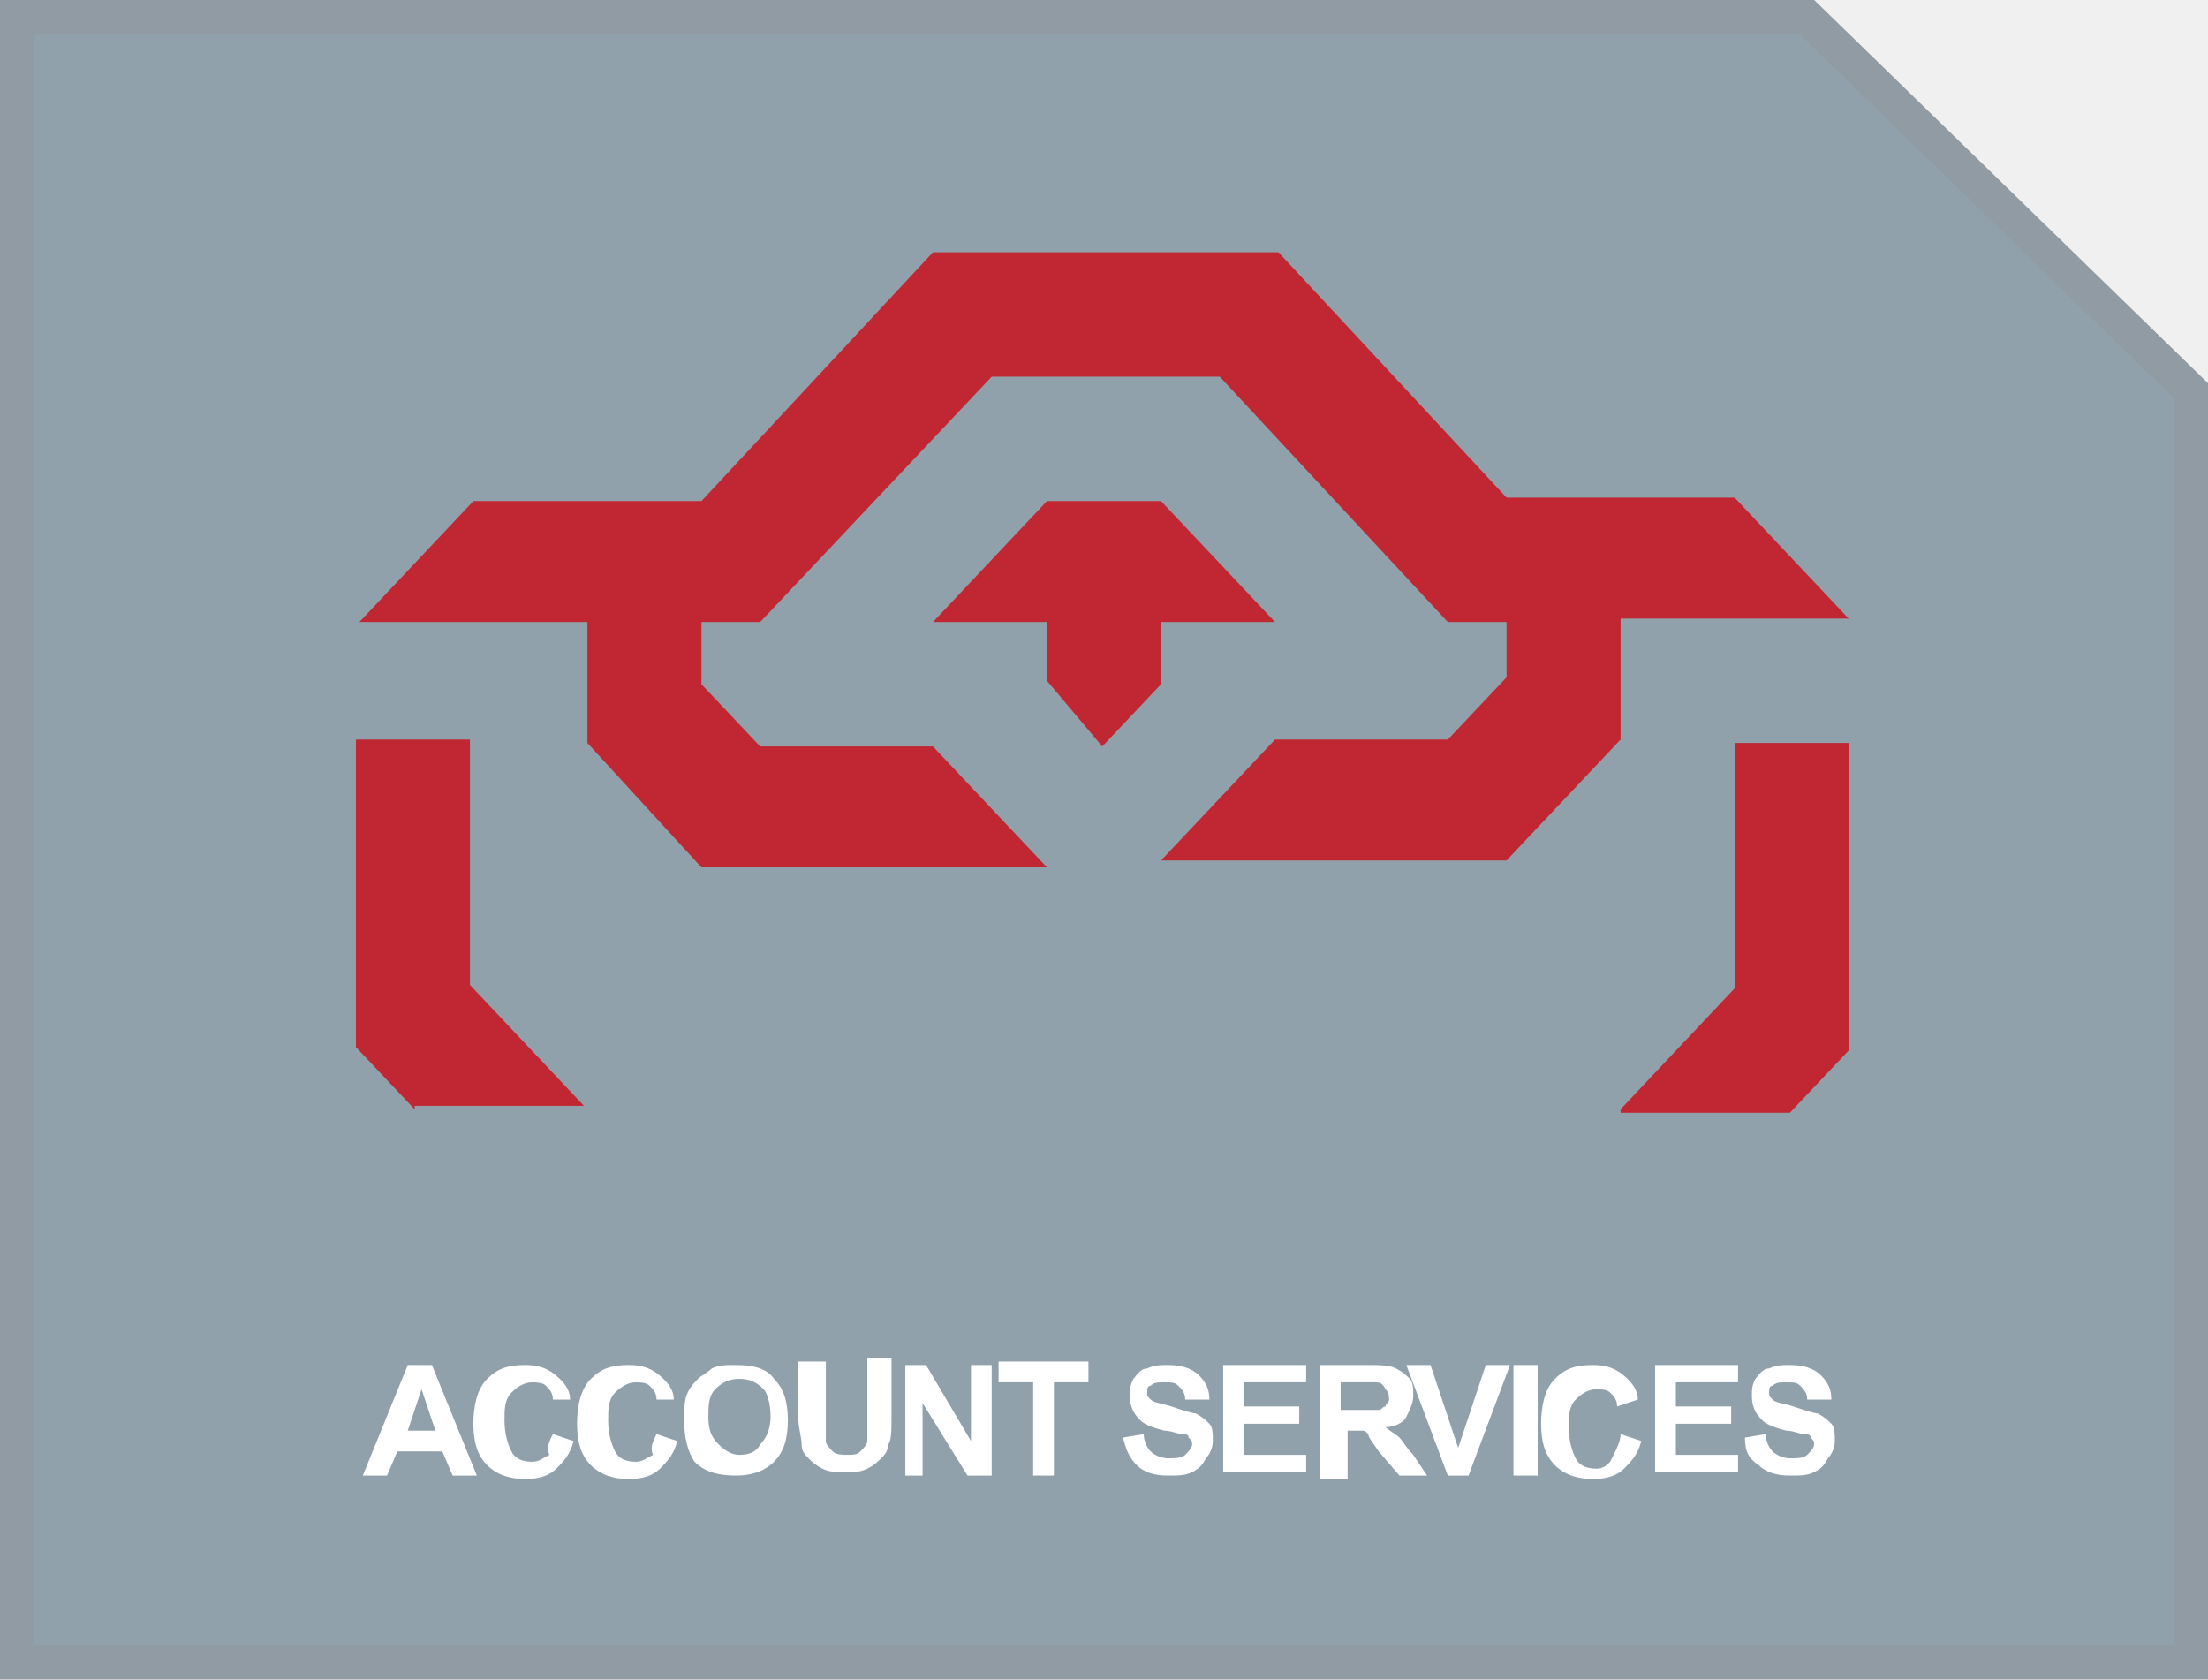
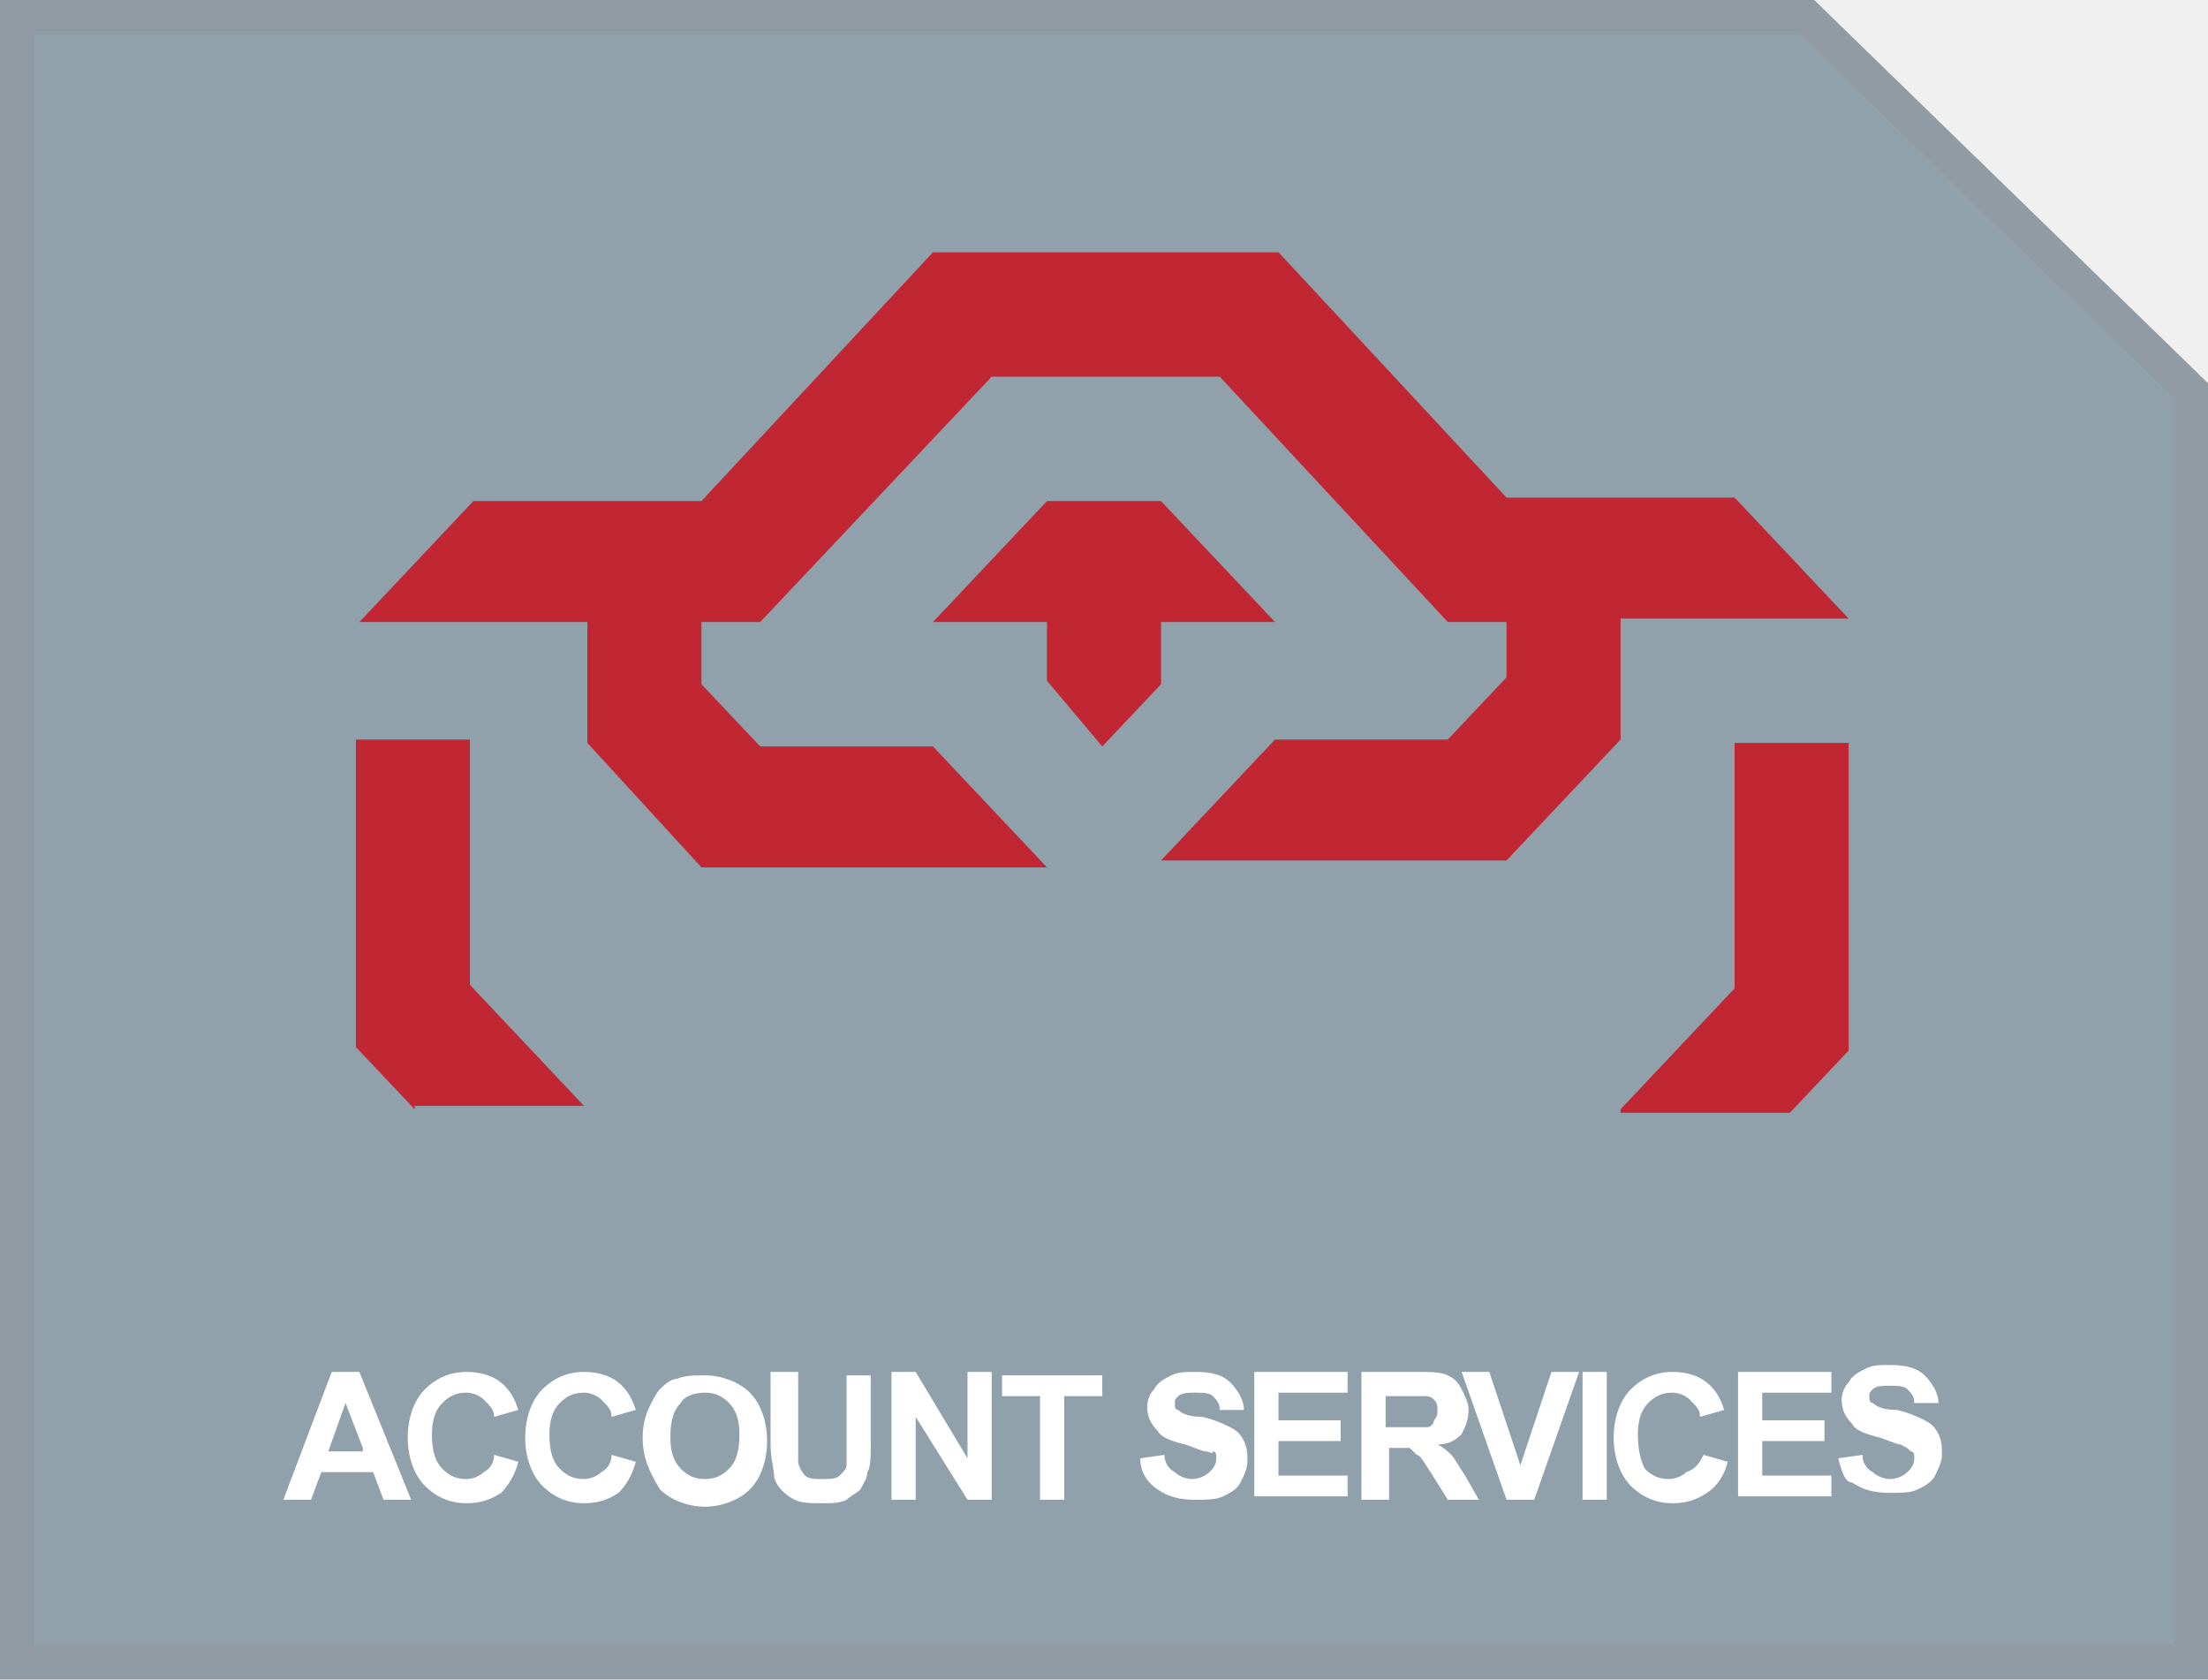
<svg xmlns="http://www.w3.org/2000/svg" version="1.1" x="0px" y="0px" viewBox="0 0 63.9 48.6" enable-background="new 0 0 63.9 48.6" xml:space="preserve">
  <pattern x="331.5" y="-54.3" width="74.3" height="71.1" patternUnits="userSpaceOnUse" id="New_Pattern_Swatch_4" viewBox="0 -71.1 74.3 71.1" overflow="visible">
    <g>
      <polygon fill="none" points="0,0 74.3,0 74.3,-71.1 0,-71.1   " />
      <polygon fill="#001B30" points="74.3,0 0,0 0,-71.1 74.3,-71.1   " />
    </g>
  </pattern>
  <g id="Bacground">
</g>
  <g id="ICONS" display="none">
</g>
  <g id="Line_work">
</g>
  <g id="Logo">
</g>
  <g id="ICONS_in_SITU">
    <g>
-       <polygon opacity="0.4" fill="#032B44" stroke="url(#New_Pattern_Swatch_4)" stroke-miterlimit="10" points="63.4,48.1 0.5,48.1     0.5,0.5 52.3,0.5 52.3,0.5 63.4,11.3   " />
      <g>
-         <path fill="#C12732" d="M20.3,25.1L17,21.5V18h-6.6l3.3-3.5h6.6L27,7.3h10l6.6,7.1h6.6l3.3,3.5h-6.6v3.5l-3.3,3.5h-10l3.3-3.5h5     l1.7-1.8V18h-1.7l-6.6-7.1h-6.6L22,18h-1.7v1.8l1.7,1.8h5l3.3,3.5H20.3z M12,32.1l-1.7-1.8v-8.9h3.3v7.1l3.3,3.5H12z M30.3,19.7     V18H27l3.3-3.5h3.3l3.3,3.5h-3.3v1.8l-1.7,1.8L30.3,19.7z M46.9,32.1l3.3-3.5v-7.1h3.3v8.9l-1.7,1.8H46.9z" />
+         <polygon opacity="0.4" fill="#032B44" stroke="url(#New_Pattern_Swatch_4)" stroke-miterlimit="10" points="63.4,48.1 0.5,48.1      0.5,0.5 52.3,0.5 52.3,0.5 63.4,11.3    " />
+         <g>
+           <path fill="#C12732" d="M20.3,25.1L17,21.5V18h-6.6l3.3-3.5h6.6L27,7.3h10l6.6,7.1h6.6l3.3,3.5h-6.6v3.5l-3.3,3.5h-10l3.3-3.5h5      l1.7-1.8V18h-1.7l-6.6-7.1h-6.6L22,18h-1.7v1.8l1.7,1.8h5l3.3,3.5H20.3z M12,32.1l-1.7-1.8v-8.9h3.3v7.1l3.3,3.5H12z M30.3,19.7      V18H27l3.3-3.5h3.3l3.3,3.5h-3.3v1.8l-1.7,1.8L30.3,19.7z M46.9,32.1l3.3-3.5v-7.1h3.3v8.9l-1.7,1.8H46.9z" />
+         </g>
      </g>
+     </g>
+     <g>
      <g>
-         <g>
-           <path fill="#FFFFFF" d="M13.8,42.7h-0.7l-0.3-0.7h-1.3l-0.3,0.7h-0.7l1.3-3.2h0.7L13.8,42.7z M12.6,41.4l-0.4-1.2l-0.4,1.2H12.6      z" />
-           <path fill="#FFFFFF" d="M16,41.5l0.6,0.2c-0.1,0.4-0.3,0.6-0.5,0.8c-0.2,0.2-0.5,0.3-0.9,0.3c-0.4,0-0.8-0.1-1.1-0.4      c-0.3-0.3-0.4-0.7-0.4-1.2c0-0.5,0.1-1,0.4-1.3c0.3-0.3,0.6-0.4,1.1-0.4c0.4,0,0.7,0.1,1,0.4c0.1,0.1,0.3,0.3,0.3,0.6L16,40.5      c0-0.2-0.1-0.3-0.2-0.4c-0.1-0.1-0.3-0.1-0.4-0.1c-0.2,0-0.4,0.1-0.6,0.3c-0.2,0.2-0.2,0.5-0.2,0.8c0,0.4,0.1,0.7,0.2,0.9      c0.1,0.2,0.3,0.3,0.6,0.3c0.2,0,0.3-0.1,0.5-0.2C15.8,41.9,15.9,41.7,16,41.5z" />
-           <path fill="#FFFFFF" d="M19,41.5l0.6,0.2c-0.1,0.4-0.3,0.6-0.5,0.8c-0.2,0.2-0.5,0.3-0.9,0.3c-0.4,0-0.8-0.1-1.1-0.4      c-0.3-0.3-0.4-0.7-0.4-1.2c0-0.5,0.1-1,0.4-1.3c0.3-0.3,0.6-0.4,1.1-0.4c0.4,0,0.7,0.1,1,0.4c0.1,0.1,0.3,0.3,0.3,0.6L19,40.5      c0-0.2-0.1-0.3-0.2-0.4c-0.1-0.1-0.3-0.1-0.4-0.1c-0.2,0-0.4,0.1-0.6,0.3c-0.2,0.2-0.2,0.5-0.2,0.8c0,0.4,0.1,0.7,0.2,0.9      c0.1,0.2,0.3,0.3,0.6,0.3c0.2,0,0.3-0.1,0.5-0.2C18.8,41.9,18.9,41.7,19,41.5z" />
-           <path fill="#FFFFFF" d="M19.8,41.1c0-0.3,0-0.6,0.1-0.8c0.1-0.2,0.2-0.3,0.3-0.4c0.1-0.1,0.3-0.2,0.4-0.3      c0.2-0.1,0.4-0.1,0.7-0.1c0.5,0,0.9,0.1,1.1,0.4c0.3,0.3,0.4,0.7,0.4,1.2c0,0.5-0.1,0.9-0.4,1.2c-0.3,0.3-0.7,0.4-1.1,0.4      c-0.5,0-0.9-0.1-1.2-0.4C19.9,42,19.8,41.6,19.8,41.1z M20.5,41c0,0.4,0.1,0.6,0.3,0.8c0.2,0.2,0.4,0.3,0.6,0.3      c0.3,0,0.5-0.1,0.6-0.3c0.2-0.2,0.3-0.5,0.3-0.8c0-0.4-0.1-0.7-0.2-0.8c-0.2-0.2-0.4-0.3-0.7-0.3s-0.5,0.1-0.7,0.3      C20.5,40.4,20.5,40.7,20.5,41z" />
-           <path fill="#FFFFFF" d="M23.2,39.4h0.7v1.8c0,0.3,0,0.5,0,0.5c0,0.1,0.1,0.2,0.2,0.3c0.1,0.1,0.3,0.1,0.4,0.1      c0.2,0,0.3,0,0.4-0.1c0.1-0.1,0.2-0.2,0.2-0.3c0-0.1,0-0.3,0-0.6v-1.8h0.7v1.7c0,0.4,0,0.7-0.1,0.8c0,0.2-0.1,0.3-0.2,0.4      c-0.1,0.1-0.2,0.2-0.4,0.3c-0.2,0.1-0.4,0.1-0.6,0.1c-0.3,0-0.5,0-0.7-0.1c-0.2-0.1-0.3-0.2-0.4-0.3c-0.1-0.1-0.2-0.2-0.2-0.4      c0-0.2-0.1-0.5-0.1-0.8V39.4z" />
-           <path fill="#FFFFFF" d="M26.2,42.7v-3.2h0.6l1.3,2.2v-2.2h0.6v3.2h-0.7l-1.3-2.1v2.1H26.2z" />
-           <path fill="#FFFFFF" d="M29.9,42.7V40h-1v-0.6h2.6V40h-1v2.7H29.9z" />
-           <path fill="#FFFFFF" d="M32.5,41.6l0.6-0.1c0,0.2,0.1,0.4,0.2,0.5c0.1,0.1,0.3,0.2,0.5,0.2c0.2,0,0.4,0,0.5-0.1      c0.1-0.1,0.2-0.2,0.2-0.3c0-0.1,0-0.1-0.1-0.2c0-0.1-0.1-0.1-0.2-0.1c-0.1,0-0.3-0.1-0.5-0.1c-0.4-0.1-0.6-0.2-0.7-0.3      c-0.2-0.2-0.3-0.4-0.3-0.7c0-0.2,0-0.3,0.1-0.5c0.1-0.1,0.2-0.3,0.4-0.3c0.2-0.1,0.4-0.1,0.6-0.1c0.4,0,0.7,0.1,0.9,0.3      c0.2,0.2,0.3,0.4,0.3,0.7l-0.7,0c0-0.2-0.1-0.3-0.2-0.4c-0.1-0.1-0.2-0.1-0.4-0.1c-0.2,0-0.3,0-0.4,0.1c-0.1,0-0.1,0.1-0.1,0.2      c0,0.1,0,0.1,0.1,0.2c0.1,0.1,0.3,0.1,0.6,0.2c0.3,0.1,0.6,0.2,0.7,0.2c0.2,0.1,0.3,0.2,0.4,0.3c0.1,0.1,0.1,0.3,0.1,0.5      c0,0.2-0.1,0.4-0.2,0.5c-0.1,0.2-0.2,0.3-0.4,0.4c-0.2,0.1-0.4,0.1-0.7,0.1c-0.4,0-0.7-0.1-0.9-0.3C32.7,42.2,32.6,42,32.5,41.6      z" />
-           <path fill="#FFFFFF" d="M35.4,42.7v-3.2h2.4V40h-1.8v0.7h1.6v0.5h-1.6v0.9h1.8v0.5H35.4z" />
-           <path fill="#FFFFFF" d="M38.2,42.7v-3.2h1.4c0.3,0,0.6,0,0.8,0.1s0.3,0.2,0.4,0.3c0.1,0.1,0.1,0.3,0.1,0.5      c0,0.2-0.1,0.4-0.2,0.6c-0.1,0.2-0.4,0.3-0.6,0.3c0.1,0.1,0.3,0.2,0.4,0.3c0.1,0.1,0.2,0.3,0.4,0.5l0.4,0.6h-0.8L39.9,42      c-0.2-0.3-0.3-0.4-0.3-0.5c-0.1-0.1-0.1-0.1-0.2-0.1c-0.1,0-0.2,0-0.3,0h-0.1v1.4H38.2z M38.8,40.8h0.5c0.3,0,0.5,0,0.6,0      c0.1,0,0.1-0.1,0.2-0.1c0-0.1,0.1-0.1,0.1-0.2c0-0.1,0-0.2-0.1-0.3C40,40,39.9,40,39.8,40c-0.1,0-0.2,0-0.5,0h-0.5V40.8z" />
-           <path fill="#FFFFFF" d="M41.9,42.7l-1.2-3.2h0.7l0.8,2.4l0.8-2.4h0.7l-1.2,3.2H41.9z" />
-           <path fill="#FFFFFF" d="M43.8,42.7v-3.2h0.7v3.2H43.8z" />
-           <path fill="#FFFFFF" d="M46.9,41.5l0.6,0.2c-0.1,0.4-0.3,0.6-0.5,0.8c-0.2,0.2-0.5,0.3-0.9,0.3c-0.4,0-0.8-0.1-1.1-0.4      c-0.3-0.3-0.4-0.7-0.4-1.2c0-0.5,0.1-1,0.4-1.3c0.3-0.3,0.6-0.4,1.1-0.4c0.4,0,0.7,0.1,1,0.4c0.1,0.1,0.3,0.3,0.3,0.6l-0.6,0.2      c0-0.2-0.1-0.3-0.2-0.4c-0.1-0.1-0.3-0.1-0.4-0.1c-0.2,0-0.4,0.1-0.6,0.3c-0.2,0.2-0.2,0.5-0.2,0.8c0,0.4,0.1,0.7,0.2,0.9      c0.1,0.2,0.3,0.3,0.6,0.3c0.2,0,0.3-0.1,0.4-0.2C46.8,41.9,46.9,41.7,46.9,41.5z" />
-           <path fill="#FFFFFF" d="M47.9,42.7v-3.2h2.4V40h-1.8v0.7h1.6v0.5h-1.6v0.9h1.8v0.5H47.9z" />
-           <path fill="#FFFFFF" d="M50.5,41.6l0.6-0.1c0,0.2,0.1,0.4,0.2,0.5c0.1,0.1,0.3,0.2,0.5,0.2c0.2,0,0.4,0,0.5-0.1      c0.1-0.1,0.2-0.2,0.2-0.3c0-0.1,0-0.1-0.1-0.2c0-0.1-0.1-0.1-0.2-0.1c-0.1,0-0.3-0.1-0.5-0.1c-0.4-0.1-0.6-0.2-0.7-0.3      c-0.2-0.2-0.3-0.4-0.3-0.7c0-0.2,0-0.3,0.1-0.5c0.1-0.1,0.2-0.3,0.4-0.3c0.2-0.1,0.4-0.1,0.6-0.1c0.4,0,0.7,0.1,0.9,0.3      c0.2,0.2,0.3,0.4,0.3,0.7l-0.7,0c0-0.2-0.1-0.3-0.2-0.4c-0.1-0.1-0.2-0.1-0.4-0.1c-0.2,0-0.3,0-0.4,0.1c-0.1,0-0.1,0.1-0.1,0.2      c0,0.1,0,0.1,0.1,0.2c0.1,0.1,0.3,0.1,0.6,0.2c0.3,0.1,0.6,0.2,0.7,0.2c0.2,0.1,0.3,0.2,0.4,0.3c0.1,0.1,0.1,0.3,0.1,0.5      c0,0.2-0.1,0.4-0.2,0.5c-0.1,0.2-0.2,0.3-0.4,0.4c-0.2,0.1-0.4,0.1-0.7,0.1c-0.4,0-0.7-0.1-0.9-0.3C50.6,42.2,50.5,42,50.5,41.6      z" />
-         </g>
+         <path fill="#FFFFFF" d="M11.9,43.4h-0.8l-0.3-0.8H9.3L9,43.4H8.2l1.4-3.7h0.8L11.9,43.4z M10.5,41.9L10,40.6l-0.5,1.4H10.5z" />
+         <path fill="#FFFFFF" d="M14.3,42.1l0.7,0.2c-0.1,0.4-0.3,0.7-0.5,0.9c-0.3,0.2-0.6,0.3-1,0.3c-0.5,0-0.9-0.2-1.2-0.5     c-0.3-0.3-0.5-0.8-0.5-1.4c0-0.6,0.2-1.1,0.5-1.4c0.3-0.3,0.7-0.5,1.2-0.5c0.4,0,0.8,0.1,1.1,0.4c0.2,0.2,0.3,0.4,0.4,0.7     l-0.7,0.2c0-0.2-0.1-0.3-0.3-0.5c-0.1-0.1-0.3-0.2-0.5-0.2c-0.3,0-0.5,0.1-0.7,0.3c-0.2,0.2-0.3,0.5-0.3,0.9c0,0.5,0.1,0.8,0.3,1     c0.2,0.2,0.4,0.3,0.7,0.3c0.2,0,0.4-0.1,0.5-0.2C14.2,42.5,14.3,42.3,14.3,42.1z" />
+         <path fill="#FFFFFF" d="M17.7,42.1l0.7,0.2c-0.1,0.4-0.3,0.7-0.5,0.9c-0.3,0.2-0.6,0.3-1,0.3c-0.5,0-0.9-0.2-1.2-0.5     c-0.3-0.3-0.5-0.8-0.5-1.4c0-0.6,0.2-1.1,0.5-1.4c0.3-0.3,0.7-0.5,1.2-0.5c0.4,0,0.8,0.1,1.1,0.4c0.2,0.2,0.3,0.4,0.4,0.7     l-0.7,0.2c0-0.2-0.1-0.3-0.3-0.5c-0.1-0.1-0.3-0.2-0.5-0.2c-0.3,0-0.5,0.1-0.7,0.3c-0.2,0.2-0.3,0.5-0.3,0.9c0,0.5,0.1,0.8,0.3,1     c0.2,0.2,0.4,0.3,0.7,0.3c0.2,0,0.4-0.1,0.5-0.2C17.6,42.5,17.7,42.3,17.7,42.1z" />
+         <path fill="#FFFFFF" d="M18.6,41.6c0-0.4,0.1-0.7,0.2-0.9c0.1-0.2,0.2-0.4,0.3-0.5c0.1-0.1,0.3-0.3,0.5-0.3     c0.2-0.1,0.5-0.1,0.8-0.1c0.5,0,1,0.2,1.3,0.5c0.3,0.3,0.5,0.8,0.5,1.4c0,0.6-0.2,1.1-0.5,1.4c-0.3,0.3-0.8,0.5-1.3,0.5     c-0.5,0-1-0.2-1.3-0.5C18.8,42.6,18.6,42.2,18.6,41.6z M19.4,41.6c0,0.4,0.1,0.7,0.3,0.9c0.2,0.2,0.4,0.3,0.7,0.3     c0.3,0,0.5-0.1,0.7-0.3c0.2-0.2,0.3-0.5,0.3-1c0-0.4-0.1-0.7-0.3-0.9c-0.2-0.2-0.4-0.3-0.7-0.3c-0.3,0-0.6,0.1-0.7,0.3     C19.5,40.8,19.4,41.1,19.4,41.6z" />
+         <path fill="#FFFFFF" d="M22.4,39.7h0.7v2c0,0.3,0,0.5,0,0.6c0,0.1,0.1,0.3,0.2,0.4c0.1,0.1,0.3,0.1,0.5,0.1c0.2,0,0.4,0,0.5-0.1     c0.1-0.1,0.2-0.2,0.2-0.3c0-0.1,0-0.3,0-0.6v-2h0.7v1.9c0,0.4,0,0.8-0.1,0.9c0,0.2-0.1,0.3-0.2,0.5c-0.1,0.1-0.3,0.2-0.4,0.3     c-0.2,0.1-0.4,0.1-0.7,0.1c-0.3,0-0.6,0-0.8-0.1c-0.2-0.1-0.3-0.2-0.4-0.3c-0.1-0.1-0.2-0.3-0.2-0.4c0-0.2-0.1-0.5-0.1-0.9V39.7z     " />
+         <path fill="#FFFFFF" d="M25.8,43.4v-3.7h0.7l1.5,2.5v-2.5h0.7v3.7H28L26.5,41v2.4H25.8z" />
+         <path fill="#FFFFFF" d="M30.1,43.4v-3H29v-0.6h2.9v0.6h-1.1v3H30.1z" />
+         <path fill="#FFFFFF" d="M33,42.2l0.7-0.1c0,0.2,0.1,0.4,0.3,0.5c0.1,0.1,0.3,0.2,0.5,0.2c0.2,0,0.4-0.1,0.5-0.2     c0.1-0.1,0.2-0.2,0.2-0.4c0-0.1,0-0.2-0.1-0.2C35.1,42.1,35,42,34.9,42c-0.1,0-0.3-0.1-0.6-0.2c-0.4-0.1-0.7-0.2-0.8-0.4     c-0.2-0.2-0.3-0.4-0.3-0.7c0-0.2,0.1-0.4,0.2-0.5c0.1-0.2,0.3-0.3,0.5-0.4c0.2-0.1,0.4-0.1,0.7-0.1c0.5,0,0.8,0.1,1,0.3     c0.2,0.2,0.4,0.5,0.4,0.8l-0.7,0c0-0.2-0.1-0.3-0.2-0.4c-0.1-0.1-0.3-0.1-0.5-0.1c-0.2,0-0.4,0-0.5,0.1c-0.1,0.1-0.1,0.1-0.1,0.2     c0,0.1,0,0.2,0.1,0.2c0.1,0.1,0.3,0.2,0.7,0.2c0.4,0.1,0.6,0.2,0.8,0.3c0.2,0.1,0.3,0.2,0.4,0.4c0.1,0.2,0.1,0.4,0.1,0.6     c0,0.2-0.1,0.4-0.2,0.6c-0.1,0.2-0.3,0.3-0.5,0.4c-0.2,0.1-0.5,0.1-0.8,0.1c-0.5,0-0.8-0.1-1.1-0.3C33.2,42.9,33,42.6,33,42.2z" />
+         <path fill="#FFFFFF" d="M36.3,43.4v-3.7H39v0.6h-2v0.8h1.8v0.6H37v1h2v0.6H36.3z" />
+         <path fill="#FFFFFF" d="M39.4,43.4v-3.7H41c0.4,0,0.7,0,0.9,0.1s0.3,0.2,0.4,0.4c0.1,0.2,0.2,0.4,0.2,0.6c0,0.3-0.1,0.5-0.2,0.7     c-0.2,0.2-0.4,0.3-0.7,0.3c0.2,0.1,0.3,0.2,0.4,0.3c0.1,0.1,0.2,0.3,0.4,0.6l0.4,0.7h-0.9l-0.5-0.8c-0.2-0.3-0.3-0.5-0.4-0.5     c-0.1-0.1-0.1-0.1-0.2-0.2c-0.1,0-0.2,0-0.4,0h-0.2v1.5H39.4z M40.1,41.3h0.5c0.4,0,0.6,0,0.7,0c0.1,0,0.2-0.1,0.2-0.2     c0.1-0.1,0.1-0.2,0.1-0.3c0-0.1,0-0.2-0.1-0.3c-0.1-0.1-0.2-0.1-0.3-0.1c-0.1,0-0.2,0-0.5,0h-0.6V41.3z" />
+         <path fill="#FFFFFF" d="M43.6,43.4l-1.3-3.7h0.8l0.9,2.7l0.9-2.7h0.8l-1.3,3.7H43.6z" />
+         <path fill="#FFFFFF" d="M45.8,43.4v-3.7h0.7v3.7H45.8z" />
+         <path fill="#FFFFFF" d="M49.3,42.1l0.7,0.2c-0.1,0.4-0.3,0.7-0.6,0.9c-0.3,0.2-0.6,0.3-1,0.3c-0.5,0-0.9-0.2-1.2-0.5     c-0.3-0.3-0.5-0.8-0.5-1.4c0-0.6,0.2-1.1,0.5-1.4c0.3-0.3,0.7-0.5,1.2-0.5c0.4,0,0.8,0.1,1.1,0.4c0.2,0.2,0.3,0.4,0.4,0.7     l-0.7,0.2c0-0.2-0.1-0.3-0.3-0.5c-0.1-0.1-0.3-0.2-0.5-0.2c-0.3,0-0.5,0.1-0.7,0.3c-0.2,0.2-0.3,0.5-0.3,0.9c0,0.5,0.1,0.8,0.2,1     c0.2,0.2,0.4,0.3,0.7,0.3c0.2,0,0.4-0.1,0.5-0.2C49.1,42.5,49.2,42.3,49.3,42.1z" />
+         <path fill="#FFFFFF" d="M50.3,43.4v-3.7H53v0.6h-2v0.8h1.8v0.6h-1.8v1h2v0.6H50.3z" />
+         <path fill="#FFFFFF" d="M53.2,42.2l0.7-0.1c0,0.2,0.1,0.4,0.3,0.5c0.1,0.1,0.3,0.2,0.5,0.2c0.2,0,0.4-0.1,0.5-0.2     c0.1-0.1,0.2-0.2,0.2-0.4c0-0.1,0-0.2-0.1-0.2c-0.1-0.1-0.1-0.1-0.3-0.2c-0.1,0-0.3-0.1-0.6-0.2c-0.4-0.1-0.7-0.2-0.8-0.4     c-0.2-0.2-0.3-0.4-0.3-0.7c0-0.2,0.1-0.4,0.2-0.5c0.1-0.2,0.3-0.3,0.5-0.4c0.2-0.1,0.4-0.1,0.7-0.1c0.5,0,0.8,0.1,1,0.3     c0.2,0.2,0.4,0.5,0.4,0.8l-0.7,0c0-0.2-0.1-0.3-0.2-0.4c-0.1-0.1-0.3-0.1-0.5-0.1c-0.2,0-0.4,0-0.5,0.1c-0.1,0.1-0.1,0.1-0.1,0.2     c0,0.1,0,0.2,0.1,0.2c0.1,0.1,0.3,0.2,0.7,0.2c0.4,0.1,0.6,0.2,0.8,0.3c0.2,0.1,0.3,0.2,0.4,0.4c0.1,0.2,0.1,0.4,0.1,0.6     c0,0.2-0.1,0.4-0.2,0.6c-0.1,0.2-0.3,0.3-0.5,0.4c-0.2,0.1-0.5,0.1-0.8,0.1c-0.5,0-0.8-0.1-1.1-0.3     C53.4,42.9,53.3,42.6,53.2,42.2z" />
      </g>
    </g>
  </g>
</svg>
